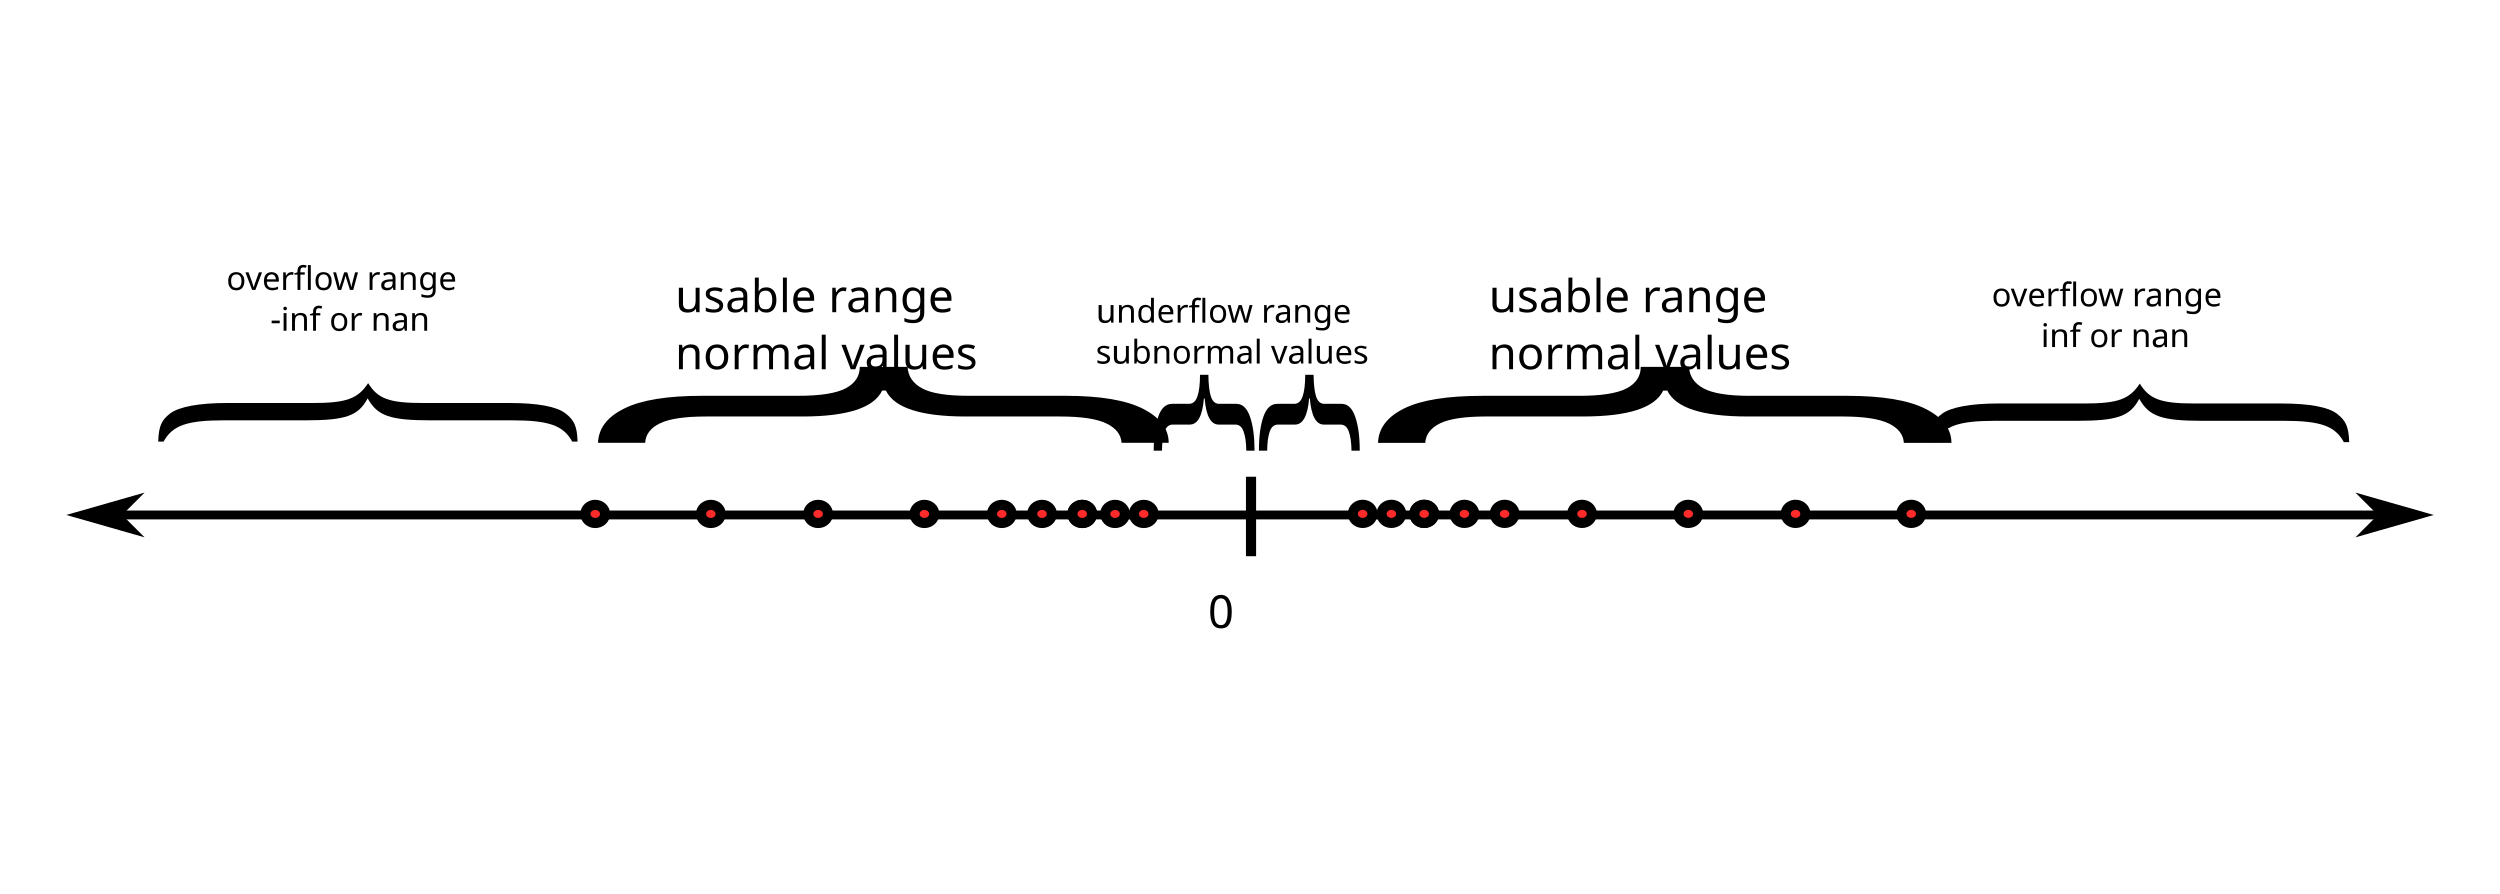
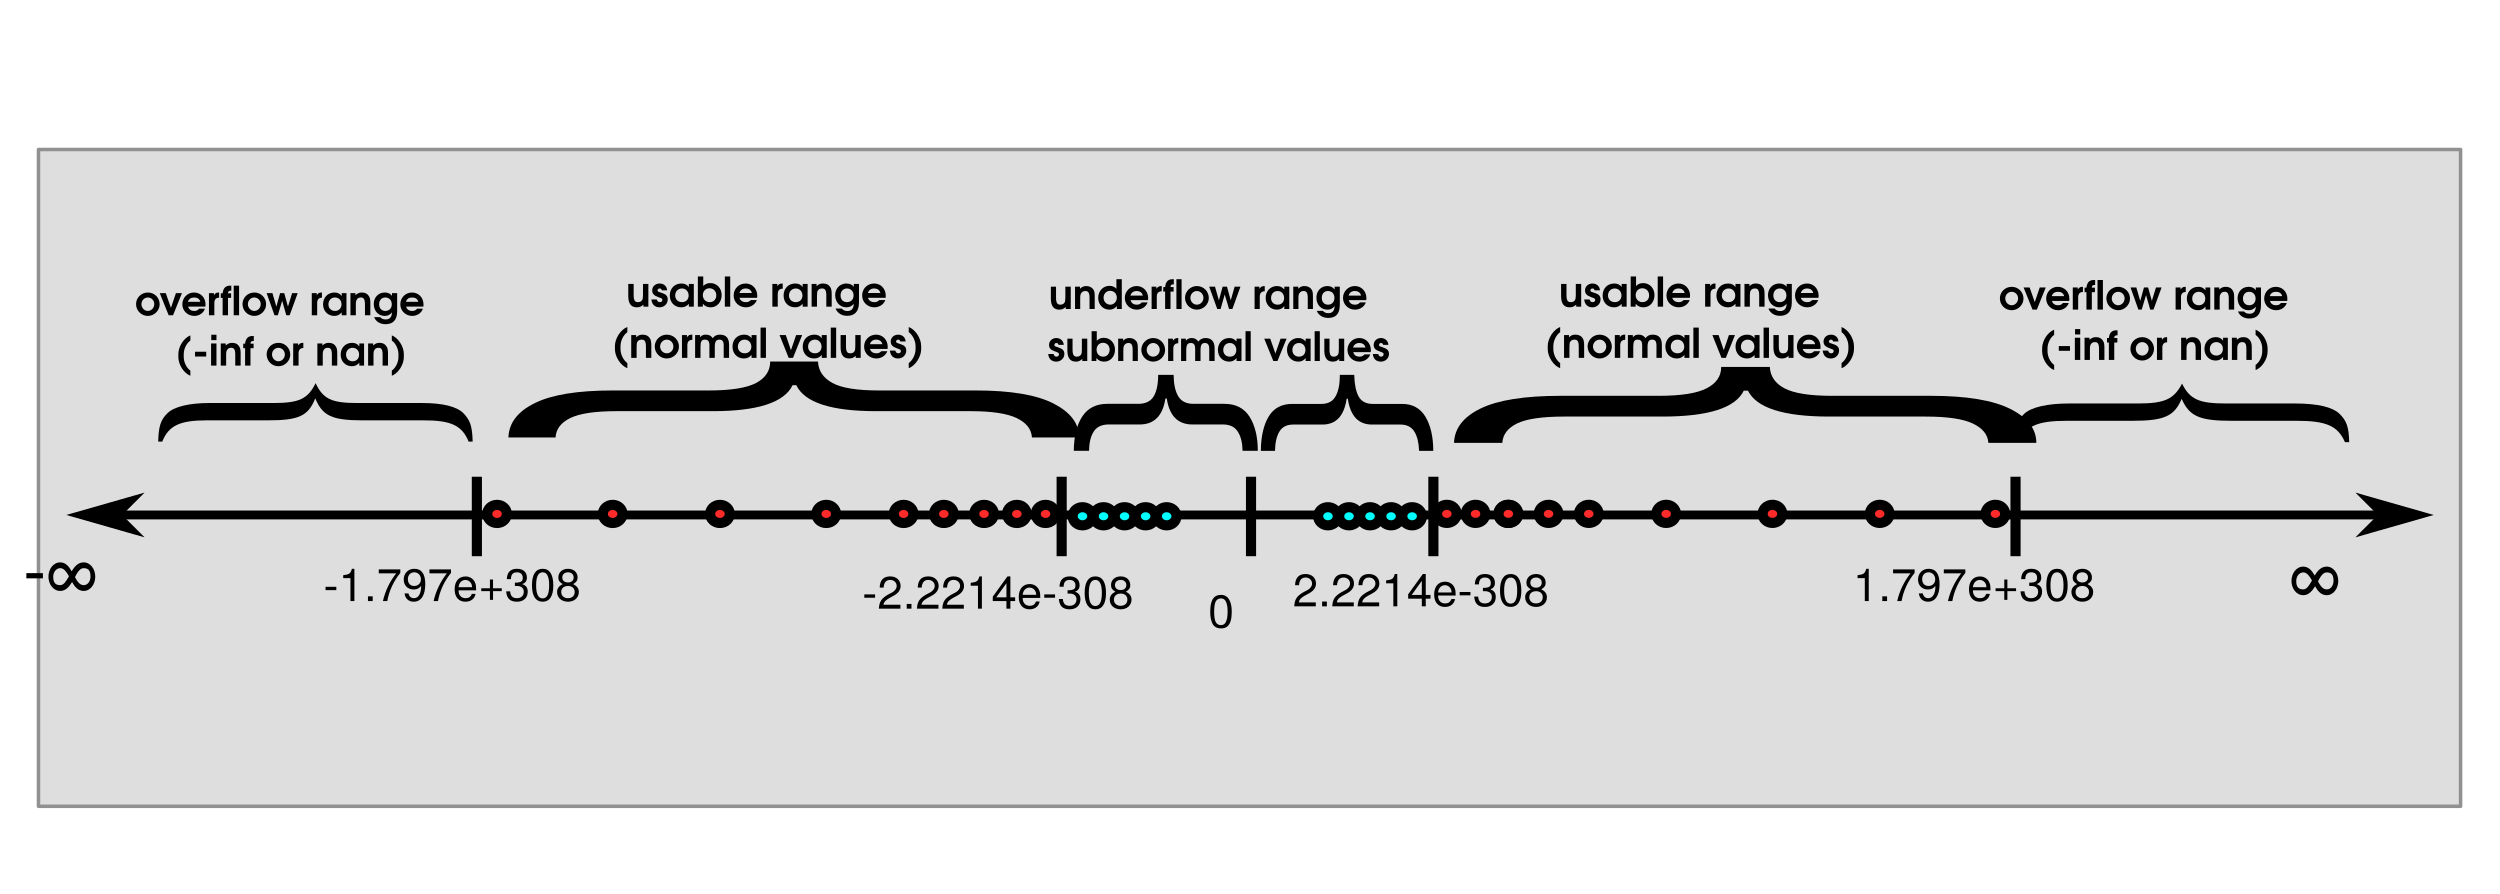
<svg xmlns="http://www.w3.org/2000/svg" width="188.619mm" height="67.428mm" viewBox="0 0 188.619 67.428" version="1.1" id="svg5">
  <defs id="defs2">
+     <linearGradient id="linearGradient21434">
+       <stop style="stop-color:#ff2a2a;stop-opacity:1;" offset="0" id="stop21432" />
+     </linearGradient>
    <marker style="overflow:visible" id="Arrow1Sstart" refX="0" refY="0" orient="auto">
      <path transform="matrix(0.2,0,0,0.2,1.2,0)" style="fill:context-stroke;fill-rule:evenodd;stroke:context-stroke;stroke-width:1pt" d="M 0,0 5,-5 -12.5,0 5,5 Z" id="path871" />
    </marker>
    <marker style="overflow:visible" id="Arrow1Send" refX="0" refY="0" orient="auto">
      <path transform="matrix(-0.2,0,0,-0.2,-1.2,0)" style="fill:context-stroke;fill-rule:evenodd;stroke:context-stroke;stroke-width:1pt" d="M 0,0 5,-5 -12.5,0 5,5 Z" id="path874" />
    </marker>
    <marker style="overflow:visible" id="Arrow1Mstart" refX="0" refY="0" orient="auto">
      <path transform="matrix(0.4,0,0,0.4,4,0)" style="fill:context-stroke;fill-rule:evenodd;stroke:context-stroke;stroke-width:1pt" d="M 0,0 5,-5 -12.5,0 5,5 Z" id="path865" />
    </marker>
    <marker style="overflow:visible" id="Arrow1Lstart" refX="0" refY="0" orient="auto">
      <path transform="matrix(0.8,0,0,0.8,10,0)" style="fill:context-stroke;fill-rule:evenodd;stroke:context-stroke;stroke-width:1pt" d="M 0,0 5,-5 -12.5,0 5,5 Z" id="path859" />
    </marker>
    <marker style="overflow:visible" id="marker1427" refX="0" refY="0" orient="auto">
      <path transform="matrix(-0.8,0,0,-0.8,-10,0)" style="fill:context-stroke;fill-rule:evenodd;stroke:context-stroke;stroke-width:1pt" d="M 0,0 5,-5 -12.5,0 5,5 Z" id="path1425" />
    </marker>
    <marker style="overflow:visible" id="Arrow1Lend" refX="0" refY="0" orient="auto">
      <path transform="matrix(-0.8,0,0,-0.8,-10,0)" style="fill:context-stroke;fill-rule:evenodd;stroke:context-stroke;stroke-width:1pt" d="M 0,0 5,-5 -12.5,0 5,5 Z" id="path862" />
    </marker>
    <marker style="overflow:visible" id="marker1374" refX="0" refY="0" orient="auto">
      <path transform="matrix(-0.4,0,0,-0.4,-4,0)" style="fill:context-stroke;fill-rule:evenodd;stroke:context-stroke;stroke-width:1pt" d="M 0,0 5,-5 -12.5,0 5,5 Z" id="path1372" />
    </marker>
    <marker style="overflow:visible" id="marker1249" refX="0" refY="0" orient="auto">
      <path transform="matrix(-1.1,0,0,-1.1,-1.1,0)" d="M 8.719,4.034 -2.207,0.016 8.719,-4.002 c -1.745,2.372 -1.735,5.617 -6e-7,8.035 z" style="fill:context-stroke;fill-rule:evenodd;stroke:context-stroke;stroke-width:0.625;stroke-linejoin:round" id="path1247" />
    </marker>
    <marker style="overflow:visible" id="Arrow1Mend" refX="0" refY="0" orient="auto">
      <path transform="matrix(-0.4,0,0,-0.4,-4,0)" style="fill:context-stroke;fill-rule:evenodd;stroke:context-stroke;stroke-width:1pt" d="M 0,0 5,-5 -12.5,0 5,5 Z" id="path868" />
    </marker>
    <marker style="overflow:visible" id="Arrow2Lstart" refX="0" refY="0" orient="auto">
      <path transform="matrix(1.1,0,0,1.1,1.1,0)" d="M 8.719,4.034 -2.207,0.016 8.719,-4.002 c -1.745,2.372 -1.735,5.617 -6e-7,8.035 z" style="fill:context-stroke;fill-rule:evenodd;stroke:context-stroke;stroke-width:0.625;stroke-linejoin:round" id="path877" />
    </marker>
    <marker style="overflow:visible" id="Arrow2Lend" refX="0" refY="0" orient="auto">
      <path transform="matrix(-1.1,0,0,-1.1,-1.1,0)" d="M 8.719,4.034 -2.207,0.016 8.719,-4.002 c -1.745,2.372 -1.735,5.617 -6e-7,8.035 z" style="fill:context-stroke;fill-rule:evenodd;stroke:context-stroke;stroke-width:0.625;stroke-linejoin:round" id="path880" />
    </marker>
    <marker style="overflow:visible" id="Arrow2Mend" refX="0" refY="0" orient="auto">
      <path transform="scale(-0.6)" d="M 8.719,4.034 -2.207,0.016 8.719,-4.002 c -1.745,2.372 -1.735,5.617 -6e-7,8.035 z" style="fill:context-stroke;fill-rule:evenodd;stroke:context-stroke;stroke-width:0.625;stroke-linejoin:round" id="path886" />
    </marker>
    <marker style="overflow:visible" id="Arrow2Send" refX="0" refY="0" orient="auto">
      <path transform="matrix(-0.3,0,0,-0.3,0.69,0)" d="M 8.719,4.034 -2.207,0.016 8.719,-4.002 c -1.745,2.372 -1.735,5.617 -6e-7,8.035 z" style="fill:context-stroke;fill-rule:evenodd;stroke:context-stroke;stroke-width:0.625;stroke-linejoin:round" id="path892" />
    </marker>
    <marker style="overflow:visible" id="Arrow2Mstart" refX="0" refY="0" orient="auto">
      <path transform="scale(0.6)" d="M 8.719,4.034 -2.207,0.016 8.719,-4.002 c -1.745,2.372 -1.735,5.617 -6e-7,8.035 z" style="fill:context-stroke;fill-rule:evenodd;stroke:context-stroke;stroke-width:0.625;stroke-linejoin:round" id="path883" />
    </marker>
  </defs>
+   <g id="layer2">
+     <rect style="opacity:0.433;fill:#b3b3b3;fill-opacity:1;stroke:#000000;stroke-width:0.265;stroke-linejoin:round" id="rect19387" width="182.742" height="49.556" x="2.903" y="11.278" />
+   </g>
  <g id="layer1" transform="translate(-10.21143,-18.78985)">
    <path style="fill:none;stroke:#000000;stroke-width:0.665;stroke-linecap:butt;stroke-linejoin:miter;stroke-miterlimit:4;stroke-dasharray:none;stroke-opacity:1;marker-start:url(#Arrow1Mstart);marker-end:url(#Arrow1Mend)" d="m 16.522,57.643 c 175.998,0 175.998,0 175.998,0" id="path1423" />
    <path style="fill:none;stroke:#000000;stroke-width:0.765;stroke-linecap:butt;stroke-linejoin:miter;stroke-miterlimit:4;stroke-dasharray:none;stroke-opacity:1" d="m 104.598,54.76 c 0,5.992 0,5.992 0,5.992" id="path1775" />
-     <ellipse style="fill:#ff2a2a;stroke:#000000;stroke-width:0.765;stroke-linejoin:round;stroke-miterlimit:4;stroke-dasharray:none" id="path1879" cx="85.794" cy="57.565" rx="0.742" ry="0.685" />
-     <ellipse style="fill:#ff2a2a;stroke:#000000;stroke-width:0.765;stroke-linejoin:round;stroke-miterlimit:4;stroke-dasharray:none" id="ellipse1963" cx="91.864" cy="57.565" rx="0.742" ry="0.685" />
-     <ellipse style="fill:#ff2a2a;stroke:#000000;stroke-width:0.765;stroke-linejoin:round;stroke-miterlimit:4;stroke-dasharray:none" id="ellipse1965" cx="91.864" cy="57.565" rx="0.742" ry="0.685" />
-     <ellipse style="fill:#ff2a2a;stroke:#000000;stroke-width:0.765;stroke-linejoin:round;stroke-miterlimit:4;stroke-dasharray:none" id="ellipse1967" cx="88.83" cy="57.565" rx="0.742" ry="0.685" />
-     <ellipse style="fill:#ff2a2a;stroke:#000000;stroke-width:0.765;stroke-linejoin:round;stroke-miterlimit:4;stroke-dasharray:none" id="ellipse1969" cx="94.339" cy="57.565" rx="0.742" ry="0.685" />
-     <ellipse style="fill:#ff2a2a;stroke:#000000;stroke-width:0.765;stroke-linejoin:round;stroke-miterlimit:4;stroke-dasharray:none" id="ellipse1971" cx="96.504" cy="57.565" rx="0.742" ry="0.685" />
-     <ellipse style="fill:#ff2a2a;stroke:#000000;stroke-width:0.765;stroke-linejoin:round;stroke-miterlimit:4;stroke-dasharray:none" id="ellipse1973" cx="79.956" cy="57.565" rx="0.742" ry="0.685" />
-     <ellipse style="fill:#ff2a2a;stroke:#000000;stroke-width:0.765;stroke-linejoin:round;stroke-miterlimit:4;stroke-dasharray:none" id="ellipse1975" cx="71.937" cy="57.565" rx="0.742" ry="0.685" />
-     <ellipse style="fill:#ff2a2a;stroke:#000000;stroke-width:0.765;stroke-linejoin:round;stroke-miterlimit:4;stroke-dasharray:none" id="ellipse1979" cx="63.844" cy="57.565" rx="0.742" ry="0.685" />
-     <ellipse style="fill:#ff2a2a;stroke:#000000;stroke-width:0.765;stroke-linejoin:round;stroke-miterlimit:4;stroke-dasharray:none" id="ellipse1983" cx="55.12" cy="57.565" rx="0.742" ry="0.685" />
-     <ellipse style="fill:#ff2a2a;stroke:#000000;stroke-width:0.765;stroke-linejoin:round;stroke-miterlimit:4;stroke-dasharray:none" id="ellipse2065" cx="-123.732" cy="-57.56" rx="0.742" ry="0.685" transform="scale(-1)" />
-     <ellipse style="fill:#ff2a2a;stroke:#000000;stroke-width:0.765;stroke-linejoin:round;stroke-miterlimit:4;stroke-dasharray:none" id="ellipse2067" cx="-117.662" cy="-57.56" rx="0.742" ry="0.685" transform="scale(-1)" />
-     <ellipse style="fill:#ff2a2a;stroke:#000000;stroke-width:0.765;stroke-linejoin:round;stroke-miterlimit:4;stroke-dasharray:none" id="ellipse2069" cx="-117.662" cy="-57.56" rx="0.742" ry="0.685" transform="scale(-1)" />
-     <ellipse style="fill:#ff2a2a;stroke:#000000;stroke-width:0.765;stroke-linejoin:round;stroke-miterlimit:4;stroke-dasharray:none" id="ellipse2071" cx="-120.697" cy="-57.56" rx="0.742" ry="0.685" transform="scale(-1)" />
-     <ellipse style="fill:#ff2a2a;stroke:#000000;stroke-width:0.765;stroke-linejoin:round;stroke-miterlimit:4;stroke-dasharray:none" id="ellipse2073" cx="-115.188" cy="-57.56" rx="0.742" ry="0.685" transform="scale(-1)" />
-     <ellipse style="fill:#ff2a2a;stroke:#000000;stroke-width:0.765;stroke-linejoin:round;stroke-miterlimit:4;stroke-dasharray:none" id="ellipse2075" cx="-113.023" cy="-57.56" rx="0.742" ry="0.685" transform="scale(-1)" />
-     <ellipse style="fill:#ff2a2a;stroke:#000000;stroke-width:0.765;stroke-linejoin:round;stroke-miterlimit:4;stroke-dasharray:none" id="ellipse2077" cx="-129.57" cy="-57.56" rx="0.742" ry="0.685" transform="scale(-1)" />
-     <ellipse style="fill:#ff2a2a;stroke:#000000;stroke-width:0.765;stroke-linejoin:round;stroke-miterlimit:4;stroke-dasharray:none" id="ellipse2079" cx="-137.589" cy="-57.56" rx="0.742" ry="0.685" transform="scale(-1)" />
-     <ellipse style="fill:#ff2a2a;stroke:#000000;stroke-width:0.765;stroke-linejoin:round;stroke-miterlimit:4;stroke-dasharray:none" id="ellipse2081" cx="-145.682" cy="-57.56" rx="0.742" ry="0.685" transform="scale(-1)" />
-     <ellipse style="fill:#ff2a2a;stroke:#000000;stroke-width:0.765;stroke-linejoin:round;stroke-miterlimit:4;stroke-dasharray:none" id="ellipse2083" cx="-154.407" cy="-57.56" rx="0.742" ry="0.685" transform="scale(-1)" />
-     <text xml:space="preserve" style="font-style:normal;font-variant:normal;font-weight:normal;font-stretch:normal;font-size:29.725px;line-height:0.2;font-family:STIXGeneral;-inkscape-font-specification:STIXGeneral;stroke-width:0;stroke-miterlimit:4;stroke-dasharray:none" x="76.357" y="-38.018" id="text7165" transform="matrix(0,0.6020615,-1.66096,0,0,0)">
-       <tspan id="tspan7163" style="font-style:normal;font-variant:normal;font-weight:normal;font-stretch:normal;font-size:29.725px;font-family:STIXGeneral;-inkscape-font-specification:STIXGeneral;stroke-width:0;stroke-miterlimit:4;stroke-dasharray:none" x="76.357" y="-38.018">{</tspan>
+     <ellipse style="fill:#ff2a2a;stroke:#000000;stroke-width:0.765;stroke-linejoin:round;stroke-miterlimit:4;stroke-dasharray:none" id="path1879" cx="78.386" cy="57.565" rx="0.742" ry="0.685" />
+     <ellipse style="fill:#ff2a2a;stroke:#000000;stroke-width:0.765;stroke-linejoin:round;stroke-miterlimit:4;stroke-dasharray:none" id="ellipse1965" cx="84.456" cy="57.565" rx="0.742" ry="0.685" />
+     <ellipse style="fill:#ff2a2a;stroke:#000000;stroke-width:0.765;stroke-linejoin:round;stroke-miterlimit:4;stroke-dasharray:none" id="ellipse1967" cx="81.422" cy="57.565" rx="0.742" ry="0.685" />
+     <ellipse style="fill:#ff2a2a;stroke:#000000;stroke-width:0.765;stroke-linejoin:round;stroke-miterlimit:4;stroke-dasharray:none" id="ellipse1969" cx="86.93" cy="57.565" rx="0.742" ry="0.685" />
+     <ellipse style="fill:#ff2a2a;stroke:#000000;stroke-width:0.765;stroke-linejoin:round;stroke-miterlimit:4;stroke-dasharray:none" id="ellipse1971" cx="89.096" cy="57.565" rx="0.742" ry="0.685" />
+     <ellipse style="fill:#ff2a2a;stroke:#000000;stroke-width:0.765;stroke-linejoin:round;stroke-miterlimit:4;stroke-dasharray:none" id="ellipse1973" cx="72.548" cy="57.565" rx="0.742" ry="0.685" />
+     <ellipse style="fill:#ff2a2a;stroke:#000000;stroke-width:0.765;stroke-linejoin:round;stroke-miterlimit:4;stroke-dasharray:none" id="ellipse1975" cx="64.529" cy="57.565" rx="0.742" ry="0.685" />
+     <ellipse style="fill:#ff2a2a;stroke:#000000;stroke-width:0.765;stroke-linejoin:round;stroke-miterlimit:4;stroke-dasharray:none" id="ellipse1979" cx="56.436" cy="57.565" rx="0.742" ry="0.685" />
+     <ellipse style="fill:#ff2a2a;stroke:#000000;stroke-width:0.765;stroke-linejoin:round;stroke-miterlimit:4;stroke-dasharray:none" id="ellipse1983" cx="47.712" cy="57.565" rx="0.742" ry="0.685" />
+     <ellipse style="fill:#ff2a2a;stroke:#000000;stroke-width:0.765;stroke-linejoin:round;stroke-miterlimit:4;stroke-dasharray:none" id="ellipse2065" cx="-130.082" cy="-57.56" rx="0.742" ry="0.685" transform="scale(-1)" />
+     <ellipse style="fill:#ff2a2a;stroke:#000000;stroke-width:0.765;stroke-linejoin:round;stroke-miterlimit:4;stroke-dasharray:none" id="ellipse2067" cx="-124.012" cy="-57.56" rx="0.742" ry="0.685" transform="scale(-1)" />
+     <ellipse style="fill:#ff2a2a;stroke:#000000;stroke-width:0.765;stroke-linejoin:round;stroke-miterlimit:4;stroke-dasharray:none" id="ellipse2069" cx="-124.012" cy="-57.56" rx="0.742" ry="0.685" transform="scale(-1)" />
+     <ellipse style="fill:#ff2a2a;stroke:#000000;stroke-width:0.765;stroke-linejoin:round;stroke-miterlimit:4;stroke-dasharray:none" id="ellipse2071" cx="-127.047" cy="-57.56" rx="0.742" ry="0.685" transform="scale(-1)" />
+     <ellipse style="fill:#ff2a2a;stroke:#000000;stroke-width:0.765;stroke-linejoin:round;stroke-miterlimit:4;stroke-dasharray:none" id="ellipse2073" cx="-121.538" cy="-57.56" rx="0.742" ry="0.685" transform="scale(-1)" />
+     <ellipse style="fill:#ff2a2a;stroke:#000000;stroke-width:0.765;stroke-linejoin:round;stroke-miterlimit:4;stroke-dasharray:none" id="ellipse2075" cx="-119.373" cy="-57.56" rx="0.742" ry="0.685" transform="scale(-1)" />
+     <ellipse style="fill:#00ffff;stroke:#000000;stroke-width:0.765;stroke-linejoin:round;stroke-miterlimit:4;stroke-dasharray:none" id="ellipse2075-2" cx="-91.882" cy="-57.741" rx="0.742" ry="0.685" transform="scale(-1)" />
+     <ellipse style="fill:#ff2a2a;stroke:#000000;stroke-width:0.765;stroke-linejoin:round;stroke-miterlimit:4;stroke-dasharray:none" id="ellipse2077" cx="-135.92" cy="-57.56" rx="0.742" ry="0.685" transform="scale(-1)" />
+     <ellipse style="fill:#ff2a2a;stroke:#000000;stroke-width:0.765;stroke-linejoin:round;stroke-miterlimit:4;stroke-dasharray:none" id="ellipse2079" cx="-143.939" cy="-57.56" rx="0.742" ry="0.685" transform="scale(-1)" />
+     <ellipse style="fill:#ff2a2a;stroke:#000000;stroke-width:0.765;stroke-linejoin:round;stroke-miterlimit:4;stroke-dasharray:none" id="ellipse2081" cx="-152.032" cy="-57.56" rx="0.742" ry="0.685" transform="scale(-1)" />
+     <ellipse style="fill:#ff2a2a;stroke:#000000;stroke-width:0.765;stroke-linejoin:round;stroke-miterlimit:4;stroke-dasharray:none" id="ellipse2083" cx="-160.757" cy="-57.56" rx="0.742" ry="0.685" transform="scale(-1)" />
+     <text xml:space="preserve" style="font-style:normal;font-variant:normal;font-weight:normal;font-stretch:normal;font-size:29.725px;line-height:0.2;font-family:STIXGeneral;-inkscape-font-specification:STIXGeneral;stroke-width:0;stroke-miterlimit:4;stroke-dasharray:none" x="75.686" y="-33.944" id="text7165" transform="matrix(0,0.6020615,-1.66096,0,0,0)">
+       <tspan id="tspan7163" style="font-style:normal;font-variant:normal;font-weight:normal;font-stretch:normal;font-size:29.725px;font-family:STIXGeneral;-inkscape-font-specification:STIXGeneral;stroke-width:0;stroke-miterlimit:4;stroke-dasharray:none" x="75.686" y="-33.944">{</tspan>
    </text>
-     <text xml:space="preserve" style="font-style:normal;font-variant:normal;font-weight:normal;font-stretch:normal;font-size:29.797px;line-height:0.2;font-family:STIXGeneral;-inkscape-font-specification:STIXGeneral;stroke-width:0;stroke-miterlimit:4;stroke-dasharray:none" x="76.541" y="-73.28" id="text27759" transform="matrix(0,0.6006152,-1.66496,0,0,0)">
-       <tspan id="tspan27757" style="font-style:normal;font-variant:normal;font-weight:normal;font-stretch:normal;font-size:29.797px;font-family:STIXGeneral;-inkscape-font-specification:STIXGeneral;stroke-width:0;stroke-miterlimit:4;stroke-dasharray:none" x="76.541" y="-73.28">{</tspan>
+     <text xml:space="preserve" style="font-style:normal;font-variant:normal;font-weight:normal;font-stretch:normal;font-size:30.024px;line-height:0.2;font-family:STIXGeneral;-inkscape-font-specification:STIXGeneral;stroke-width:0;stroke-miterlimit:4;stroke-dasharray:none" x="77.124" y="-76.227" id="text27759" transform="matrix(0,0.5960682,-1.67766,0,0,0)">
+       <tspan id="tspan27757" style="font-style:normal;font-variant:normal;font-weight:normal;font-stretch:normal;font-size:30.024px;font-family:STIXGeneral;-inkscape-font-specification:STIXGeneral;stroke-width:0;stroke-miterlimit:4;stroke-dasharray:none" x="77.124" y="-76.227">{</tspan>
    </text>
-     <text xml:space="preserve" style="font-style:normal;font-variant:normal;font-weight:normal;font-stretch:normal;font-size:12.501px;line-height:0.2;font-family:STIXGeneral;-inkscape-font-specification:STIXGeneral;stroke-width:0;stroke-miterlimit:4;stroke-dasharray:none" x="32.533" y="-141.208" id="text27763" transform="matrix(0,1.431656,-0.6984919,0,0,0)">
-       <tspan id="tspan27761" style="font-style:normal;font-variant:normal;font-weight:normal;font-stretch:normal;font-size:12.501px;font-family:STIXGeneral;-inkscape-font-specification:STIXGeneral;stroke-width:0;stroke-miterlimit:4;stroke-dasharray:none" x="32.533" y="-141.208">{</tspan>
+     <text xml:space="preserve" style="font-style:normal;font-variant:normal;font-weight:normal;font-stretch:normal;font-size:16.88px;line-height:0.2;font-family:STIXGeneral;-inkscape-font-specification:STIXGeneral;stroke-width:0;stroke-miterlimit:4;stroke-dasharray:none" x="43.931" y="-99.387" id="text27763" transform="matrix(0,1.060205,-0.9432138,0,0,0)">
+       <tspan id="tspan27761" style="font-style:normal;font-variant:normal;font-weight:normal;font-stretch:normal;font-size:16.88px;font-family:STIXGeneral;-inkscape-font-specification:STIXGeneral;stroke-width:0;stroke-miterlimit:4;stroke-dasharray:none" x="43.931" y="-99.387">{</tspan>
    </text>
-     <text xml:space="preserve" style="font-style:normal;font-variant:normal;font-weight:normal;font-stretch:normal;font-size:12.501px;line-height:0.2;font-family:STIXGeneral;-inkscape-font-specification:STIXGeneral;stroke-width:0;stroke-miterlimit:4;stroke-dasharray:none" x="32.533" y="-152.572" id="text27771" transform="matrix(0,1.431656,-0.6984919,0,0,0)">
-       <tspan id="tspan27769" style="font-style:normal;font-variant:normal;font-weight:normal;font-stretch:normal;font-size:12.501px;font-family:STIXGeneral;-inkscape-font-specification:STIXGeneral;stroke-width:0;stroke-miterlimit:4;stroke-dasharray:none" x="32.533" y="-152.572">{</tspan>
+     <text xml:space="preserve" style="font-style:normal;font-variant:normal;font-weight:normal;font-stretch:normal;font-size:16.339px;line-height:0.2;font-family:STIXGeneral;-inkscape-font-specification:STIXGeneral;stroke-width:0;stroke-miterlimit:4;stroke-dasharray:none" x="42.522" y="-117.955" id="text27771" transform="matrix(0,1.095323,-0.9129725,0,0,0)">
+       <tspan id="tspan27769" style="font-style:normal;font-variant:normal;font-weight:normal;font-stretch:normal;font-size:16.339px;font-family:STIXGeneral;-inkscape-font-specification:STIXGeneral;stroke-width:0;stroke-miterlimit:4;stroke-dasharray:none" x="42.522" y="-117.955">{</tspan>
    </text>
-     <text xml:space="preserve" style="font-size:3.44px;line-height:1.25;font-family:sans-serif;text-align:center;text-anchor:middle;stroke-width:0.265" x="74.797" y="38.047" id="text31429">
-       <tspan id="tspan31427" style="font-size:3.44px;text-align:center;text-anchor:middle;stroke-width:0.265" x="74.797" y="38.047" />
-       <tspan style="font-size:3.44px;text-align:center;text-anchor:middle;stroke-width:0.265" id="tspan31431" x="74.797" y="42.347">usable range</tspan>
-       <tspan style="font-size:3.44px;text-align:center;text-anchor:middle;stroke-width:0.265" x="74.797" y="46.646" id="tspan35327">normal values</tspan>
+     <text xml:space="preserve" style="font-size:3.088px;line-height:1.25;font-family:'TeX Gyre Adventor';text-align:center;text-anchor:middle;stroke-width:0.265;-inkscape-font-specification:'TeX Gyre Adventor Bold';font-weight:bold;font-style:normal;font-stretch:normal;font-variant:normal" x="70.317" y="38.07" id="text31429">
+       <tspan id="tspan31427" style="font-size:3.088px;text-align:center;text-anchor:middle;stroke-width:0.265;-inkscape-font-specification:'TeX Gyre Adventor Bold';font-family:'TeX Gyre Adventor';font-weight:bold;font-style:normal;font-stretch:normal;font-variant:normal" x="70.317" y="38.07" />
+       <tspan style="font-size:3.088px;text-align:center;text-anchor:middle;stroke-width:0.265;-inkscape-font-specification:'TeX Gyre Adventor Bold';font-family:'TeX Gyre Adventor';font-weight:bold;font-style:normal;font-stretch:normal;font-variant:normal" id="tspan31431" x="70.317" y="41.93">usable range</tspan>
+       <tspan style="font-size:3.088px;text-align:center;text-anchor:middle;stroke-width:0.265;-inkscape-font-specification:'TeX Gyre Adventor Bold';font-family:'TeX Gyre Adventor';font-weight:bold;font-style:normal;font-stretch:normal;font-variant:normal" x="70.317" y="45.79" id="tspan35327">(normal values)</tspan>
    </text>
-     <text xml:space="preserve" style="font-size:3.44px;line-height:1.25;font-family:sans-serif;text-align:center;text-anchor:middle;stroke-width:0.265" x="136.18" y="38.047" id="text47073">
-       <tspan id="tspan47067" style="font-size:3.44px;text-align:center;text-anchor:middle;stroke-width:0.265" x="136.18" y="38.047" />
-       <tspan style="font-size:3.44px;text-align:center;text-anchor:middle;stroke-width:0.265" id="tspan47069" x="136.18" y="42.347">usable range</tspan>
-       <tspan style="font-size:3.44px;text-align:center;text-anchor:middle;stroke-width:0.265" x="136.18" y="46.646" id="tspan47071">normal values</tspan>
+     <text xml:space="preserve" style="font-style:normal;font-variant:normal;font-weight:bold;font-stretch:normal;font-size:3.041px;line-height:1.25;font-family:sans-serif;-inkscape-font-specification:'sans-serif Bold';text-align:center;text-anchor:middle;stroke-width:0.265" x="104.125" y="38.183" id="text47081">
+       <tspan id="tspan47075" style="font-style:normal;font-variant:normal;font-weight:bold;font-stretch:normal;font-size:3.041px;font-family:sans-serif;-inkscape-font-specification:'sans-serif Bold';text-align:center;text-anchor:middle;stroke-width:0.265" x="104.125" y="38.183" />
+       <tspan style="font-style:normal;font-variant:normal;font-weight:bold;font-stretch:normal;font-size:3.041px;font-family:'TeX Gyre Adventor';-inkscape-font-specification:'TeX Gyre Adventor Bold';text-align:center;text-anchor:middle;stroke-width:0.265" id="tspan47077" x="104.125" y="42.105">underflow range</tspan>
+       <tspan style="font-style:normal;font-variant:normal;font-weight:bold;font-stretch:normal;font-size:3.041px;font-family:'TeX Gyre Adventor';-inkscape-font-specification:'TeX Gyre Adventor Bold';text-align:center;text-anchor:middle;stroke-width:0.265" x="104.125" y="46.028" id="tspan47079">subnormal values</tspan>
    </text>
-     <text xml:space="preserve" style="font-size:2.465px;line-height:1.25;font-family:sans-serif;text-align:center;text-anchor:middle;stroke-width:0.265" x="104.78" y="40.053" id="text47081">
-       <tspan id="tspan47075" style="font-size:2.465px;text-align:center;text-anchor:middle;stroke-width:0.265" x="104.78" y="40.053" />
-       <tspan style="font-size:2.465px;text-align:center;text-anchor:middle;stroke-width:0.265" id="tspan47077" x="104.78" y="43.134">underflow range</tspan>
-       <tspan style="font-size:2.465px;text-align:center;text-anchor:middle;stroke-width:0.265" x="104.78" y="46.215" id="tspan47079">subnormal values</tspan>
+     <text xml:space="preserve" style="font-size:3.037px;line-height:1.25;font-family:'TeX Gyre Adventor';text-align:center;text-anchor:middle;stroke-width:0.265;-inkscape-font-specification:'TeX Gyre Adventor Bold';font-weight:bold;font-style:normal;font-stretch:normal;font-variant:normal" x="34.302" y="38.783" id="text47081-7">
+       <tspan id="tspan47075-5" style="font-size:3.037px;text-align:center;text-anchor:middle;stroke-width:0.265;-inkscape-font-specification:'TeX Gyre Adventor Bold';font-family:'TeX Gyre Adventor';font-weight:bold;font-style:normal;font-stretch:normal;font-variant:normal" x="34.302" y="38.783" />
+       <tspan style="font-size:3.037px;text-align:center;text-anchor:middle;stroke-width:0.265;-inkscape-font-specification:'TeX Gyre Adventor Bold';font-family:'TeX Gyre Adventor';font-weight:bold;font-style:normal;font-stretch:normal;font-variant:normal" id="tspan47077-3" x="34.302" y="42.58">overflow range</tspan>
+       <tspan style="font-size:3.037px;text-align:center;text-anchor:middle;stroke-width:0.265;-inkscape-font-specification:'TeX Gyre Adventor Bold';font-family:'TeX Gyre Adventor';font-weight:bold;font-style:normal;font-stretch:normal;font-variant:normal" x="34.302" y="46.377" id="tspan47079-5">(-inf or nan)</tspan>
    </text>
-     <text xml:space="preserve" style="font-size:2.465px;line-height:1.25;font-family:sans-serif;text-align:center;text-anchor:middle;stroke-width:0.265" x="38.226" y="37.582" id="text47081-7">
-       <tspan id="tspan47075-5" style="font-size:2.465px;text-align:center;text-anchor:middle;stroke-width:0.265" x="38.226" y="37.582" />
-       <tspan style="font-size:2.465px;text-align:center;text-anchor:middle;stroke-width:0.265" id="tspan47077-3" x="38.226" y="40.663">overflow range</tspan>
-       <tspan style="font-size:2.465px;text-align:center;text-anchor:middle;stroke-width:0.265" x="38.226" y="43.744" id="tspan47079-5">-inf or nan</tspan>
+     <text xml:space="preserve" style="font-style:normal;font-variant:normal;font-weight:bold;font-stretch:normal;font-size:3.037px;line-height:1.25;font-family:'TeX Gyre Adventor';-inkscape-font-specification:'TeX Gyre Adventor Bold';text-align:center;text-anchor:middle;stroke-width:0.265" x="174.921" y="38.355" id="text47081-7-3">
+       <tspan id="tspan47075-5-6" style="font-style:normal;font-variant:normal;font-weight:bold;font-stretch:normal;font-size:3.037px;font-family:'TeX Gyre Adventor';-inkscape-font-specification:'TeX Gyre Adventor Bold';text-align:center;text-anchor:middle;stroke-width:0.265" x="174.921" y="38.355" />
+       <tspan style="font-style:normal;font-variant:normal;font-weight:bold;font-stretch:normal;font-size:3.037px;font-family:'TeX Gyre Adventor';-inkscape-font-specification:'TeX Gyre Adventor Bold';text-align:center;text-anchor:middle;stroke-width:0.265" id="tspan47077-3-7" x="174.921" y="42.151">overflow range</tspan>
+       <tspan style="font-style:normal;font-variant:normal;font-weight:bold;font-stretch:normal;font-size:3.037px;font-family:'TeX Gyre Adventor';-inkscape-font-specification:'TeX Gyre Adventor Bold';text-align:center;text-anchor:middle;stroke-width:0.265" x="174.921" y="45.948" id="tspan47079-5-5">(-inf or nan)</tspan>
    </text>
    <text xml:space="preserve" style="font-size:3.44px;line-height:1.25;font-family:sans-serif;text-align:center;text-anchor:middle;stroke-width:0.265" x="104.567" y="61.87" id="text47081-7-2">
      <tspan id="tspan47075-5-7" style="font-size:3.44px;text-align:center;text-anchor:middle;stroke-width:0.265" x="104.567" y="61.87" />
      <tspan style="font-size:3.44px;text-align:center;text-anchor:middle;stroke-width:0.265" x="104.567" y="66.169" id="tspan47079-5-9">0</tspan>
    </text>
-     <text xml:space="preserve" style="font-size:2.465px;line-height:1.25;font-family:sans-serif;text-align:center;text-anchor:middle;stroke-width:0.265" x="171.413" y="38.817" id="text47081-7-6">
-       <tspan id="tspan47075-5-2" style="font-size:2.465px;text-align:center;text-anchor:middle;stroke-width:0.265" x="171.413" y="38.817" />
-       <tspan style="font-size:2.465px;text-align:center;text-anchor:middle;stroke-width:0.265" id="tspan47077-3-9" x="171.413" y="41.898">overflow range</tspan>
-       <tspan style="font-size:2.465px;text-align:center;text-anchor:middle;stroke-width:0.265" x="171.413" y="44.979" id="tspan51941">inf or nan</tspan>
-     </text>
-     <g id="g48940" transform="translate(-2.117619,13.72498)">
+     <g id="g48940" transform="matrix(0.7980903,0,0,1,36.15868,13.72498)" style="stroke-width:1.119">
      <path id="path48936" style="font-size:25.813px;line-height:0.2;font-family:STIXGeneral;-inkscape-font-specification:STIXGeneral;stroke-width:0" d="m 173.769,34.006 c -0.772,1.183 -1.654,1.501 -4.189,1.501 h -6.505 c -2.058,0 -3.565,0.282 -4.226,0.777 -0.661,0.495 -0.882,0.954 -0.919,2.137 h 0.404 c 0.661,-1.219 1.764,-1.607 4.52,-1.607 h 6.174 c 3.05,0 4.006,-0.336 4.704,-1.66 0.735,1.325 1.69,1.66 4.74,1.66 h 6.174 c 2.756,0 3.859,0.389 4.52,1.607 h 0.404 c -0.037,-1.166 -0.257,-1.625 -0.919,-2.137 -0.661,-0.512 -2.095,-0.777 -4.189,-0.777 h -6.541 c -2.572,0 -3.418,-0.318 -4.153,-1.501 z" />
    </g>
-     <g id="g48940-3" transform="translate(-135.782,13.68913)">
+     <g id="g48940-3" transform="matrix(0.7498097,0,0,1,-96.26934,13.68913)" style="stroke-width:1.155">
      <path id="path48936-6" style="font-size:25.813px;line-height:0.2;font-family:STIXGeneral;-inkscape-font-specification:STIXGeneral;stroke-width:0" d="m 173.769,34.006 c -0.772,1.183 -1.654,1.501 -4.189,1.501 h -6.505 c -2.058,0 -3.565,0.282 -4.226,0.777 -0.661,0.495 -0.882,0.954 -0.919,2.137 h 0.404 c 0.661,-1.219 1.764,-1.607 4.52,-1.607 h 6.174 c 3.05,0 4.006,-0.336 4.704,-1.66 0.735,1.325 1.69,1.66 4.74,1.66 h 6.174 c 2.756,0 3.859,0.389 4.52,1.607 h 0.404 c -0.037,-1.166 -0.257,-1.625 -0.919,-2.137 -0.661,-0.512 -2.095,-0.777 -4.189,-0.777 h -6.541 c -2.572,0 -3.418,-0.318 -4.153,-1.501 z" />
    </g>
+     <path style="fill:none;stroke:#000000;stroke-width:0.765;stroke-linecap:butt;stroke-linejoin:miter;stroke-miterlimit:4;stroke-dasharray:none;stroke-opacity:1" d="m 162.278,54.76 c 0,5.992 0,5.992 0,5.992" id="path23117" />
+     <path style="fill:none;stroke:#000000;stroke-width:0.765;stroke-linecap:butt;stroke-linejoin:miter;stroke-miterlimit:4;stroke-dasharray:none;stroke-opacity:1" d="m 46.19,54.76 c 0,5.992 0,5.992 0,5.992" id="path23119" />
+     <path style="fill:none;stroke:#000000;stroke-width:0.765;stroke-linecap:butt;stroke-linejoin:miter;stroke-miterlimit:4;stroke-dasharray:none;stroke-opacity:1" d="m 90.311,54.76 c 0,5.992 0,5.992 0,5.992" id="path23121" />
+     <path style="fill:none;stroke:#000000;stroke-width:0.765;stroke-linecap:butt;stroke-linejoin:miter;stroke-miterlimit:4;stroke-dasharray:none;stroke-opacity:1" d="m 118.357,54.76 c 0,5.992 0,5.992 0,5.992" id="path23123" />
+     <text xml:space="preserve" style="font-style:normal;font-variant:normal;font-weight:bold;font-stretch:normal;font-size:3.088px;line-height:1.25;font-family:'TeX Gyre Adventor';-inkscape-font-specification:'TeX Gyre Adventor Bold';text-align:center;text-anchor:middle;stroke-width:0.265" x="140.696" y="38.07" id="text62025">
+       <tspan id="tspan62019" style="font-style:normal;font-variant:normal;font-weight:bold;font-stretch:normal;font-size:3.088px;font-family:'TeX Gyre Adventor';-inkscape-font-specification:'TeX Gyre Adventor Bold';text-align:center;text-anchor:middle;stroke-width:0.265" x="140.696" y="38.07" />
+       <tspan style="font-style:normal;font-variant:normal;font-weight:bold;font-stretch:normal;font-size:3.088px;font-family:'TeX Gyre Adventor';-inkscape-font-specification:'TeX Gyre Adventor Bold';text-align:center;text-anchor:middle;stroke-width:0.265" id="tspan62021" x="140.696" y="41.93">usable range</tspan>
+       <tspan style="font-style:normal;font-variant:normal;font-weight:bold;font-stretch:normal;font-size:3.088px;font-family:'TeX Gyre Adventor';-inkscape-font-specification:'TeX Gyre Adventor Bold';text-align:center;text-anchor:middle;stroke-width:0.265" x="140.696" y="45.79" id="tspan62023">(normal values)</tspan>
+     </text>
+     <text xml:space="preserve" style="font-style:normal;font-variant:normal;font-weight:normal;font-stretch:normal;font-size:3.44px;line-height:1.25;font-family:'TeX Gyre Heros';-inkscape-font-specification:'TeX Gyre Heros';text-align:center;text-anchor:middle;stroke-width:0.265" x="87.887" y="60.413" id="text75997">
+       <tspan id="tspan75993" style="font-style:normal;font-variant:normal;font-weight:normal;font-stretch:normal;font-size:3.44px;font-family:'TeX Gyre Heros';-inkscape-font-specification:'TeX Gyre Heros';text-align:center;text-anchor:middle;stroke-width:0.265" x="87.887" y="60.413" />
+       <tspan style="font-style:normal;font-variant:normal;font-weight:normal;font-stretch:normal;font-size:3.44px;font-family:'TeX Gyre Heros';-inkscape-font-specification:'TeX Gyre Heros';text-align:center;text-anchor:middle;stroke-width:0.265" x="87.887" y="64.713" id="tspan75995">-2.2214e-308</tspan>
+     </text>
+     <text xml:space="preserve" style="font-style:normal;font-variant:normal;font-weight:normal;font-stretch:normal;font-size:3.44px;line-height:1.25;font-family:'TeX Gyre Heros';-inkscape-font-specification:'TeX Gyre Heros';text-align:center;text-anchor:middle;stroke-width:0.265" x="119.799" y="60.237" id="text91577">
+       <tspan id="tspan91573" style="font-style:normal;font-variant:normal;font-weight:normal;font-stretch:normal;font-size:3.44px;font-family:'TeX Gyre Heros';-inkscape-font-specification:'TeX Gyre Heros';text-align:center;text-anchor:middle;stroke-width:0.265" x="119.799" y="60.237" />
+       <tspan style="font-style:normal;font-variant:normal;font-weight:normal;font-stretch:normal;font-size:3.44px;font-family:'TeX Gyre Heros';-inkscape-font-specification:'TeX Gyre Heros';text-align:center;text-anchor:middle;stroke-width:0.265" x="119.799" y="64.536" id="tspan91575">2.2214e-308</tspan>
+     </text>
+     <text xml:space="preserve" style="font-style:normal;font-variant:normal;font-weight:normal;font-stretch:normal;font-size:3.44px;line-height:1.25;font-family:'TeX Gyre Heros';-inkscape-font-specification:'TeX Gyre Heros';text-align:center;text-anchor:middle;stroke-width:0.265" x="161.542" y="59.84" id="text91577-1">
+       <tspan id="tspan91573-4" style="font-style:normal;font-variant:normal;font-weight:normal;font-stretch:normal;font-size:3.44px;font-family:'TeX Gyre Heros';-inkscape-font-specification:'TeX Gyre Heros';text-align:center;text-anchor:middle;stroke-width:0.265" x="161.542" y="59.84" />
+       <tspan style="font-style:normal;font-variant:normal;font-weight:normal;font-stretch:normal;font-size:3.44px;font-family:'TeX Gyre Heros';-inkscape-font-specification:'TeX Gyre Heros';text-align:center;text-anchor:middle;stroke-width:0.265" x="161.542" y="64.139" id="tspan91575-9">1.797e+308</tspan>
+     </text>
+     <text xml:space="preserve" style="font-style:normal;font-variant:normal;font-weight:normal;font-stretch:normal;font-size:3.44px;line-height:1.25;font-family:'TeX Gyre Heros';-inkscape-font-specification:'TeX Gyre Heros';text-align:center;text-anchor:middle;stroke-width:0.265" x="46.714" y="59.84" id="text99377">
+       <tspan id="tspan99373" style="font-style:normal;font-variant:normal;font-weight:normal;font-stretch:normal;font-size:3.44px;font-family:'TeX Gyre Heros';-inkscape-font-specification:'TeX Gyre Heros';text-align:center;text-anchor:middle;stroke-width:0.265" x="46.714" y="59.84" />
+       <tspan style="font-style:normal;font-variant:normal;font-weight:normal;font-stretch:normal;font-size:3.44px;font-family:'TeX Gyre Heros';-inkscape-font-specification:'TeX Gyre Heros';text-align:center;text-anchor:middle;stroke-width:0.265" x="46.714" y="64.139" id="tspan99375">-1.797e+308</tspan>
+     </text>
+     <text xml:space="preserve" style="font-style:normal;font-variant:normal;font-weight:normal;font-stretch:normal;font-size:5.292px;line-height:1.25;font-family:'TeX Gyre Heros';-inkscape-font-specification:'TeX Gyre Heros';text-align:center;text-anchor:middle;stroke-width:0.265" x="18.428" y="57.073" id="text99377-0">
+       <tspan id="tspan99373-6" style="font-style:normal;font-variant:normal;font-weight:normal;font-stretch:normal;font-size:5.292px;font-family:'TeX Gyre Heros';-inkscape-font-specification:'TeX Gyre Heros';text-align:center;text-anchor:middle;stroke-width:0.265" x="18.428" y="57.073" />
+       <tspan style="font-style:normal;font-variant:normal;font-weight:normal;font-stretch:normal;font-size:5.292px;font-family:'TeX Gyre Heros';-inkscape-font-specification:'TeX Gyre Heros';text-align:center;text-anchor:middle;stroke-width:0.265" x="18.428" y="63.687" id="tspan99375-8">-∞</tspan>
+     </text>
+     <text xml:space="preserve" style="font-style:normal;font-variant:normal;font-weight:normal;font-stretch:normal;font-size:5.292px;line-height:1.25;font-family:'TeX Gyre Heros';-inkscape-font-specification:'TeX Gyre Heros';text-align:center;text-anchor:middle;stroke-width:0.265" x="188.538" y="57.393" id="text99377-0-9">
+       <tspan id="tspan99373-6-2" style="font-style:normal;font-variant:normal;font-weight:normal;font-stretch:normal;font-size:5.292px;font-family:'TeX Gyre Heros';-inkscape-font-specification:'TeX Gyre Heros';text-align:center;text-anchor:middle;stroke-width:0.265" x="188.538" y="57.393" />
+       <tspan style="font-style:normal;font-variant:normal;font-weight:normal;font-stretch:normal;font-size:5.292px;font-family:'TeX Gyre Heros';-inkscape-font-specification:'TeX Gyre Heros';text-align:center;text-anchor:middle;stroke-width:0.265" x="188.538" y="64.008" id="tspan99375-8-6">∞</tspan>
+     </text>
+     <ellipse style="fill:#00ffff;stroke:#000000;stroke-width:0.765;stroke-linejoin:round;stroke-miterlimit:4;stroke-dasharray:none" id="ellipse99535" cx="-93.47" cy="-57.741" rx="0.742" ry="0.685" transform="scale(-1)" />
+     <ellipse style="fill:#00ffff;stroke:#000000;stroke-width:0.765;stroke-linejoin:round;stroke-miterlimit:4;stroke-dasharray:none" id="ellipse99537" cx="-95.057" cy="-57.741" rx="0.742" ry="0.685" transform="scale(-1)" />
+     <ellipse style="fill:#00ffff;stroke:#000000;stroke-width:0.765;stroke-linejoin:round;stroke-miterlimit:4;stroke-dasharray:none" id="ellipse99539" cx="-96.645" cy="-57.741" rx="0.742" ry="0.685" transform="scale(-1)" />
+     <ellipse style="fill:#00ffff;stroke:#000000;stroke-width:0.765;stroke-linejoin:round;stroke-miterlimit:4;stroke-dasharray:none" id="ellipse99541" cx="-98.232" cy="-57.741" rx="0.742" ry="0.685" transform="scale(-1)" />
+     <ellipse style="fill:#00ffff;stroke:#000000;stroke-width:0.765;stroke-linejoin:round;stroke-miterlimit:4;stroke-dasharray:none" id="ellipse99787" cx="-110.403" cy="-57.741" rx="0.742" ry="0.685" transform="scale(-1)" />
+     <ellipse style="fill:#00ffff;stroke:#000000;stroke-width:0.765;stroke-linejoin:round;stroke-miterlimit:4;stroke-dasharray:none" id="ellipse99789" cx="-111.991" cy="-57.741" rx="0.742" ry="0.685" transform="scale(-1)" />
+     <ellipse style="fill:#00ffff;stroke:#000000;stroke-width:0.765;stroke-linejoin:round;stroke-miterlimit:4;stroke-dasharray:none" id="ellipse99791" cx="-113.578" cy="-57.741" rx="0.742" ry="0.685" transform="scale(-1)" />
+     <ellipse style="fill:#00ffff;stroke:#000000;stroke-width:0.765;stroke-linejoin:round;stroke-miterlimit:4;stroke-dasharray:none" id="ellipse99793" cx="-115.166" cy="-57.741" rx="0.742" ry="0.685" transform="scale(-1)" />
+     <ellipse style="fill:#00ffff;stroke:#000000;stroke-width:0.765;stroke-linejoin:round;stroke-miterlimit:4;stroke-dasharray:none" id="ellipse99795" cx="-116.753" cy="-57.741" rx="0.742" ry="0.685" transform="scale(-1)" />
  </g>
</svg>
